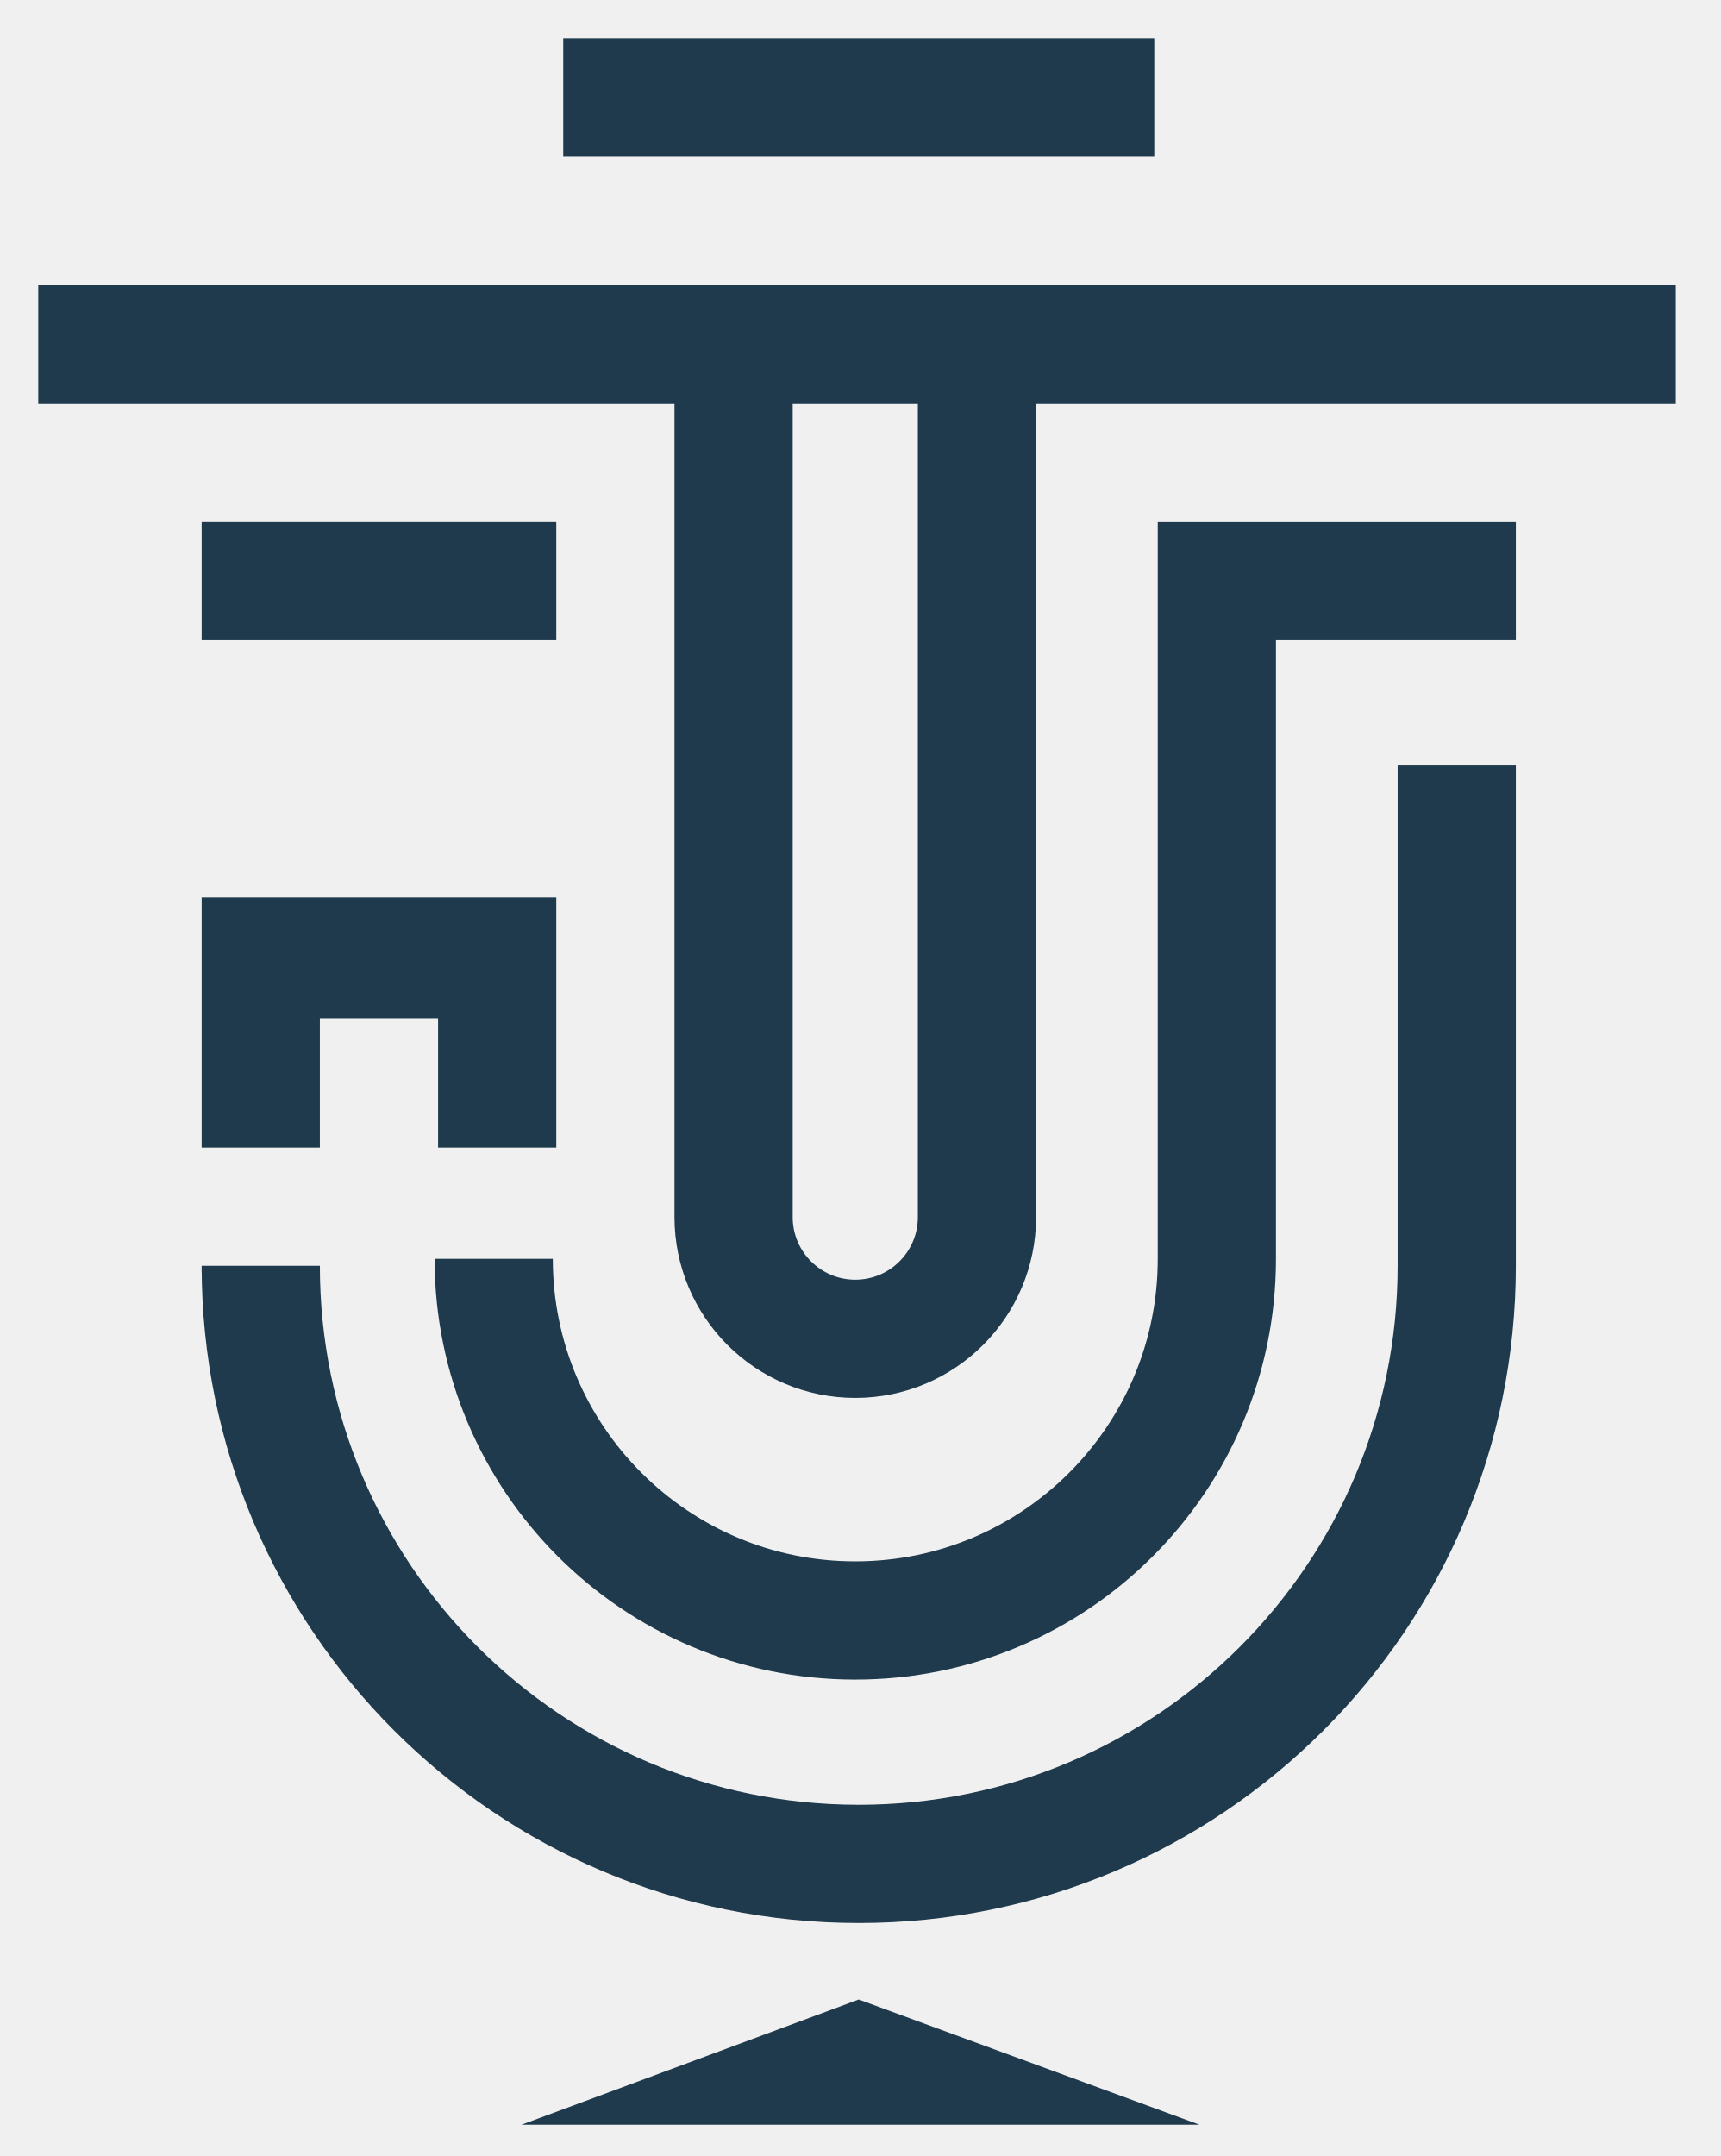
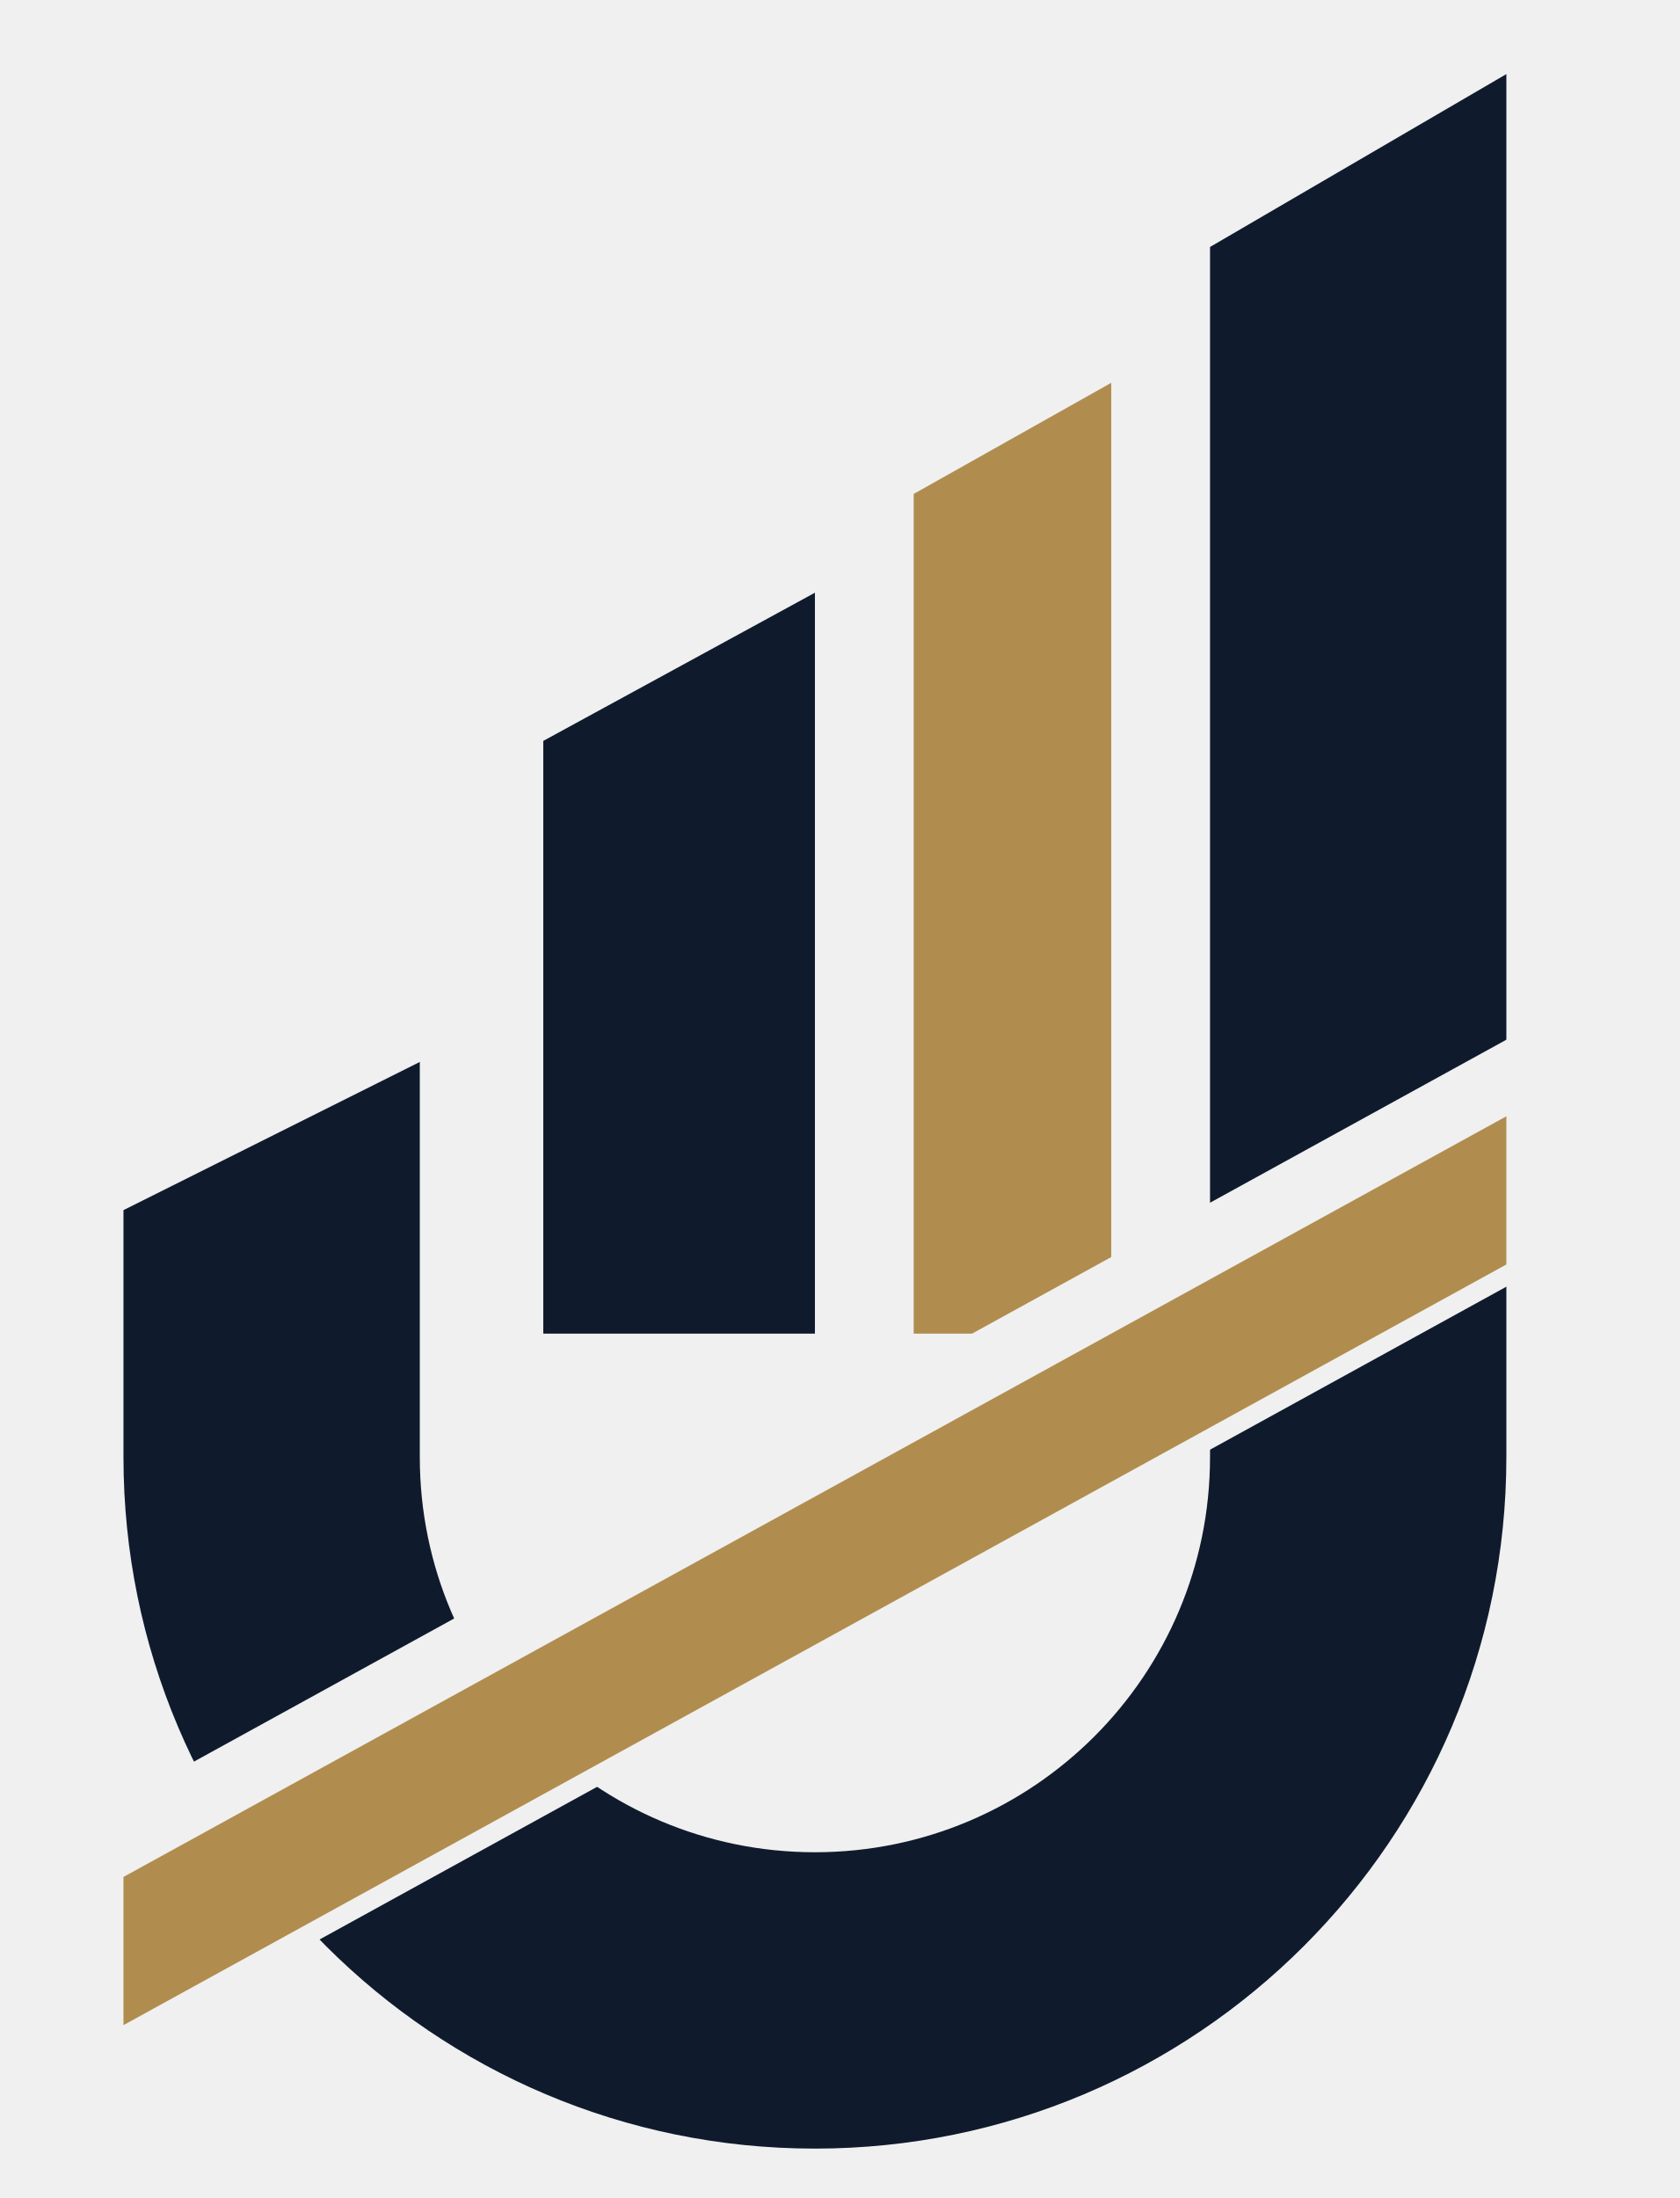
- <svg xmlns="http://www.w3.org/2000/svg" viewBox="530 255 495 620" width="495" height="620">
-   <g fill="none" stroke="#1f3a4d" stroke-width="34" stroke-linejoin="miter">
-     <path d="M692 283H862M541 354H1012M588 422H690" />
-     <path d="M741 354V605A35 35 0 0 0 811 605V354" />
-     <path d="M966 422H880V617A104 104 0 0 1 672 617V621" />
-     <path d="M949 475V619A172 172 0 0 1 605 619V621" />
+ <svg xmlns="http://www.w3.org/2000/svg" viewBox="30 24 136 178" width="544" height="712">
+   <mask id="g" maskUnits="userSpaceOnUse" x="0" y="0" width="200" height="220">
+     <rect width="200" height="220" fill="#fff" />
+     <path d="M36 172 L156 106 V126 L36 192 Z" fill="#000" />
+   </mask>
+   <g mask="url(#g)">
+     <path d="M128 44 L152 30 V142 A56 56 0 0 1 40 142 V122 L64 110 V142 A32 32 0 0 0 128 142 Z" fill="#0f1b2d" />
+     <path d="M74 132 V84 L96 72 V132 Z" fill="#0f1b2d" />
+     <path d="M104 132 V64 L120 55 V132 Z" fill="#b08d4f" />
  </g>
-   <path fill="#1f3a4d" d="M588 585V513H690V585H656V548H622V585Z M680 866L777 830L875 866Z" />
+   <path d="M40 176 L152 114.4 V126.4 L40 188 Z" fill="#b08d4f" />
</svg>
